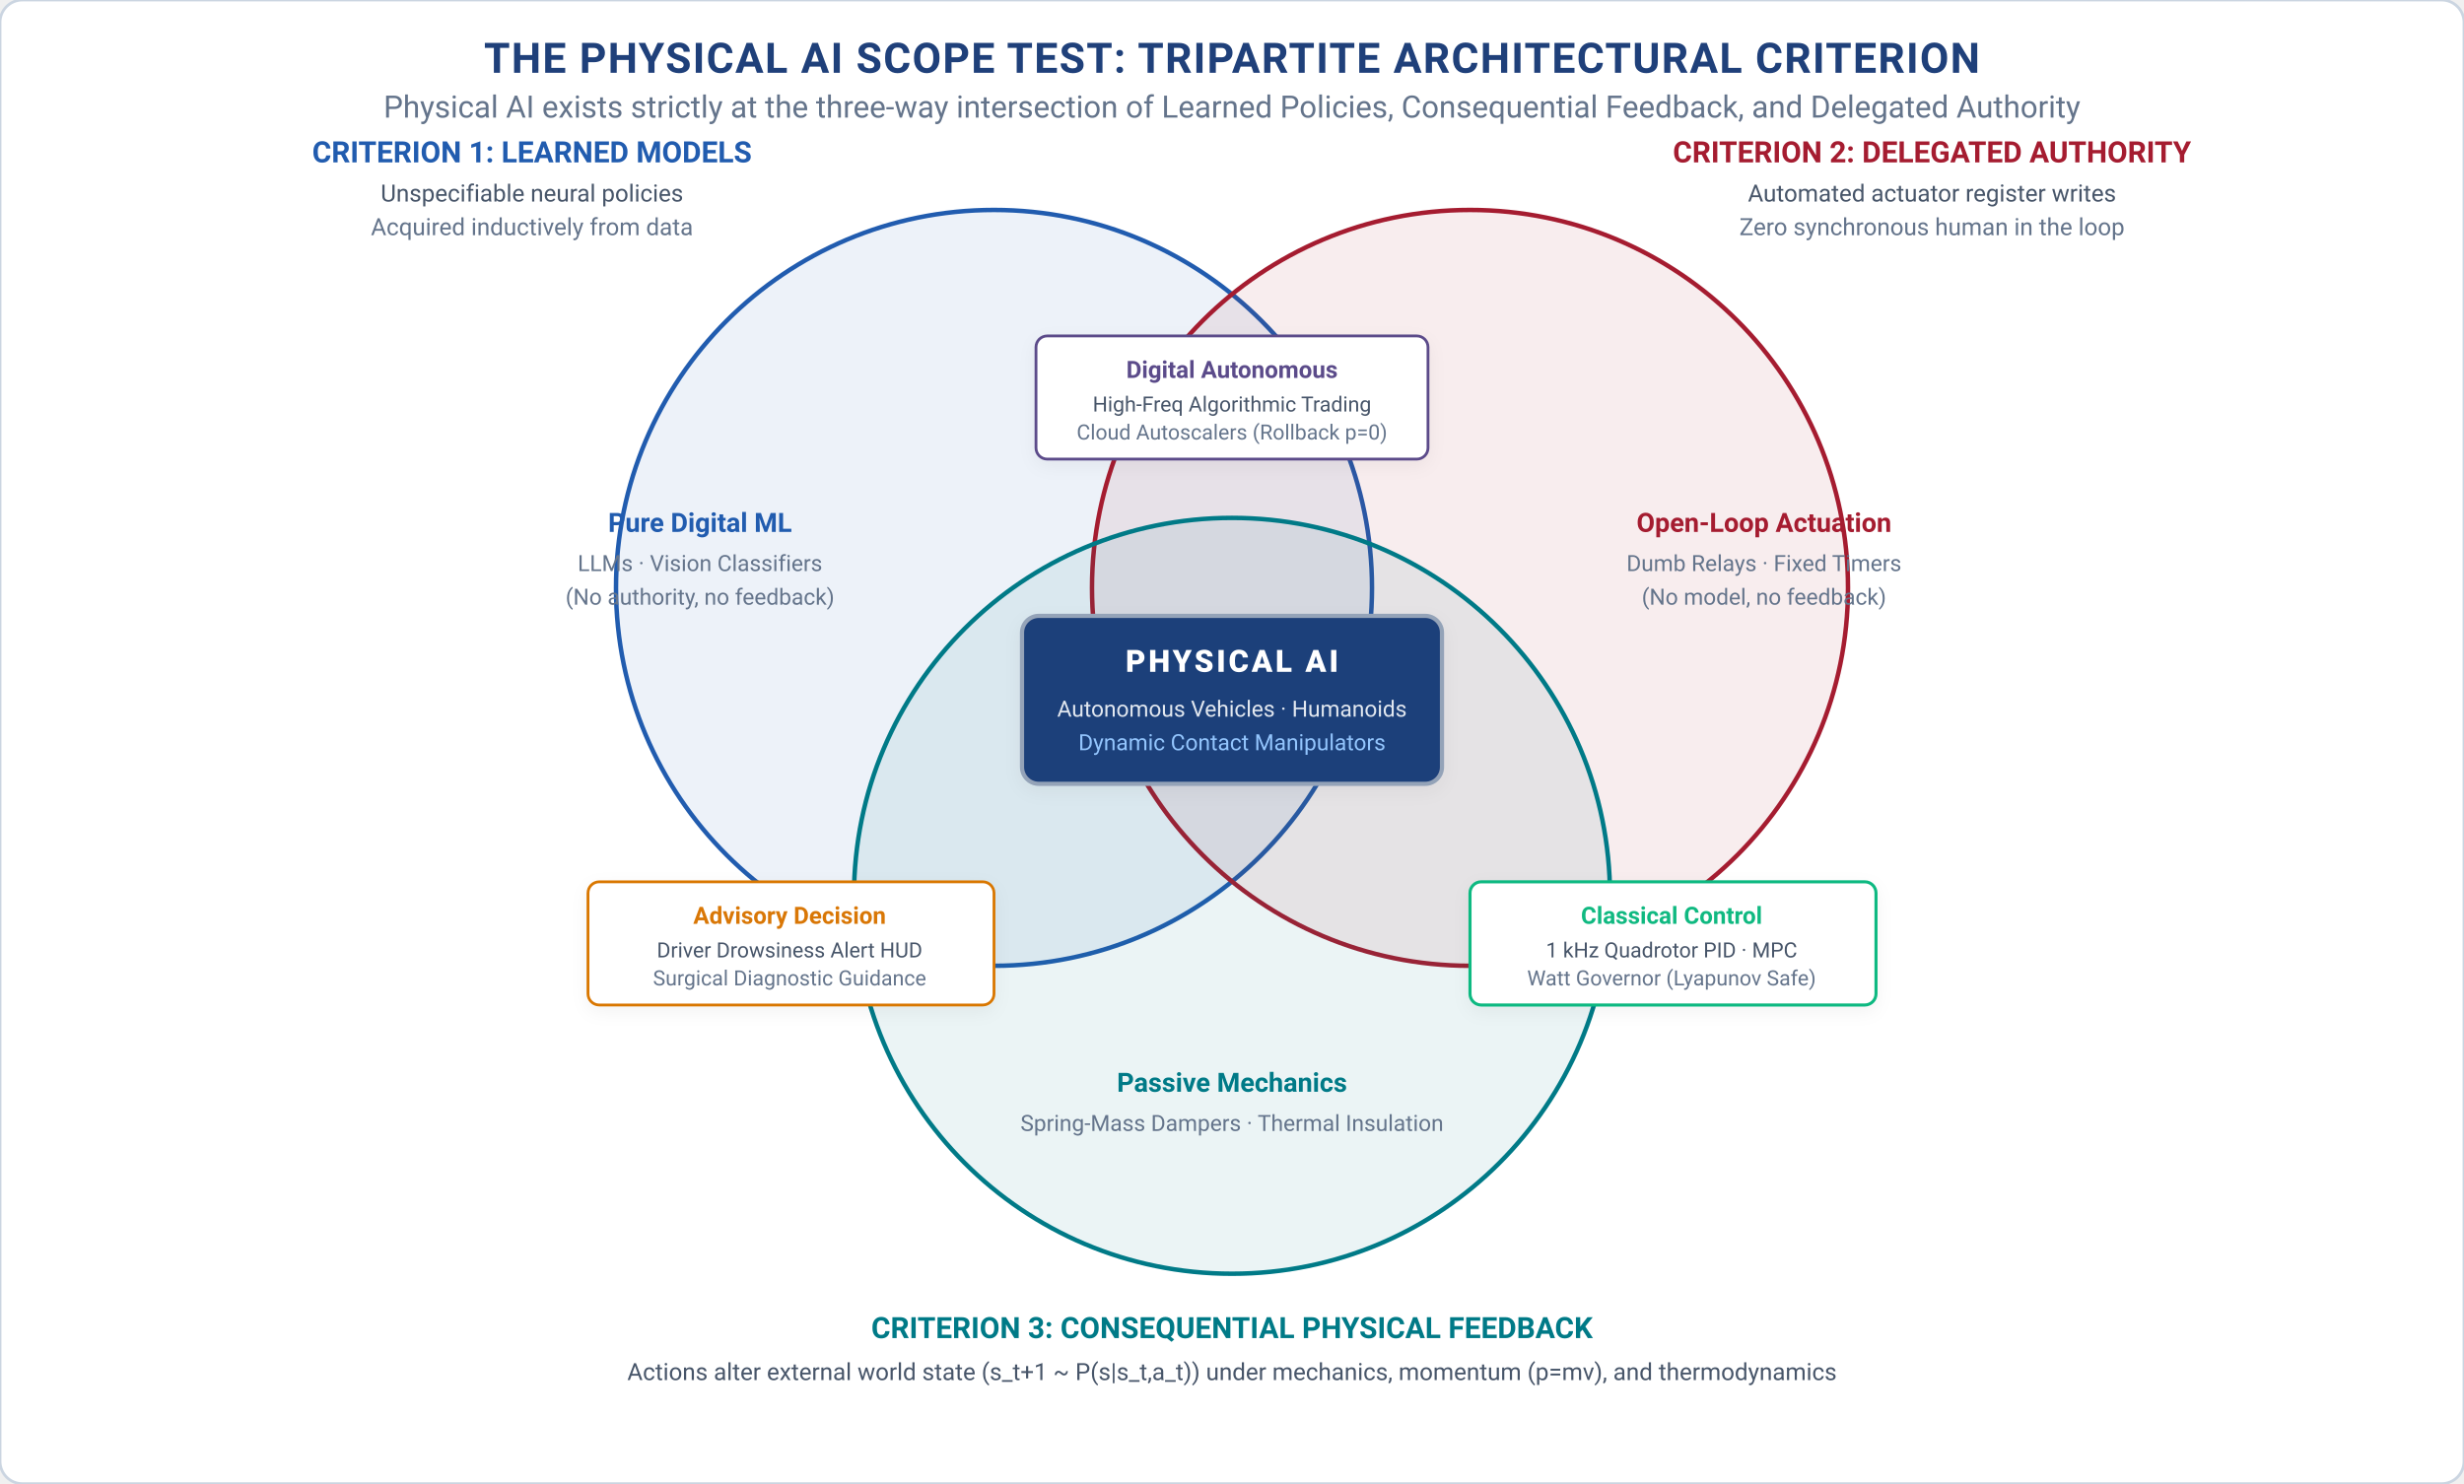
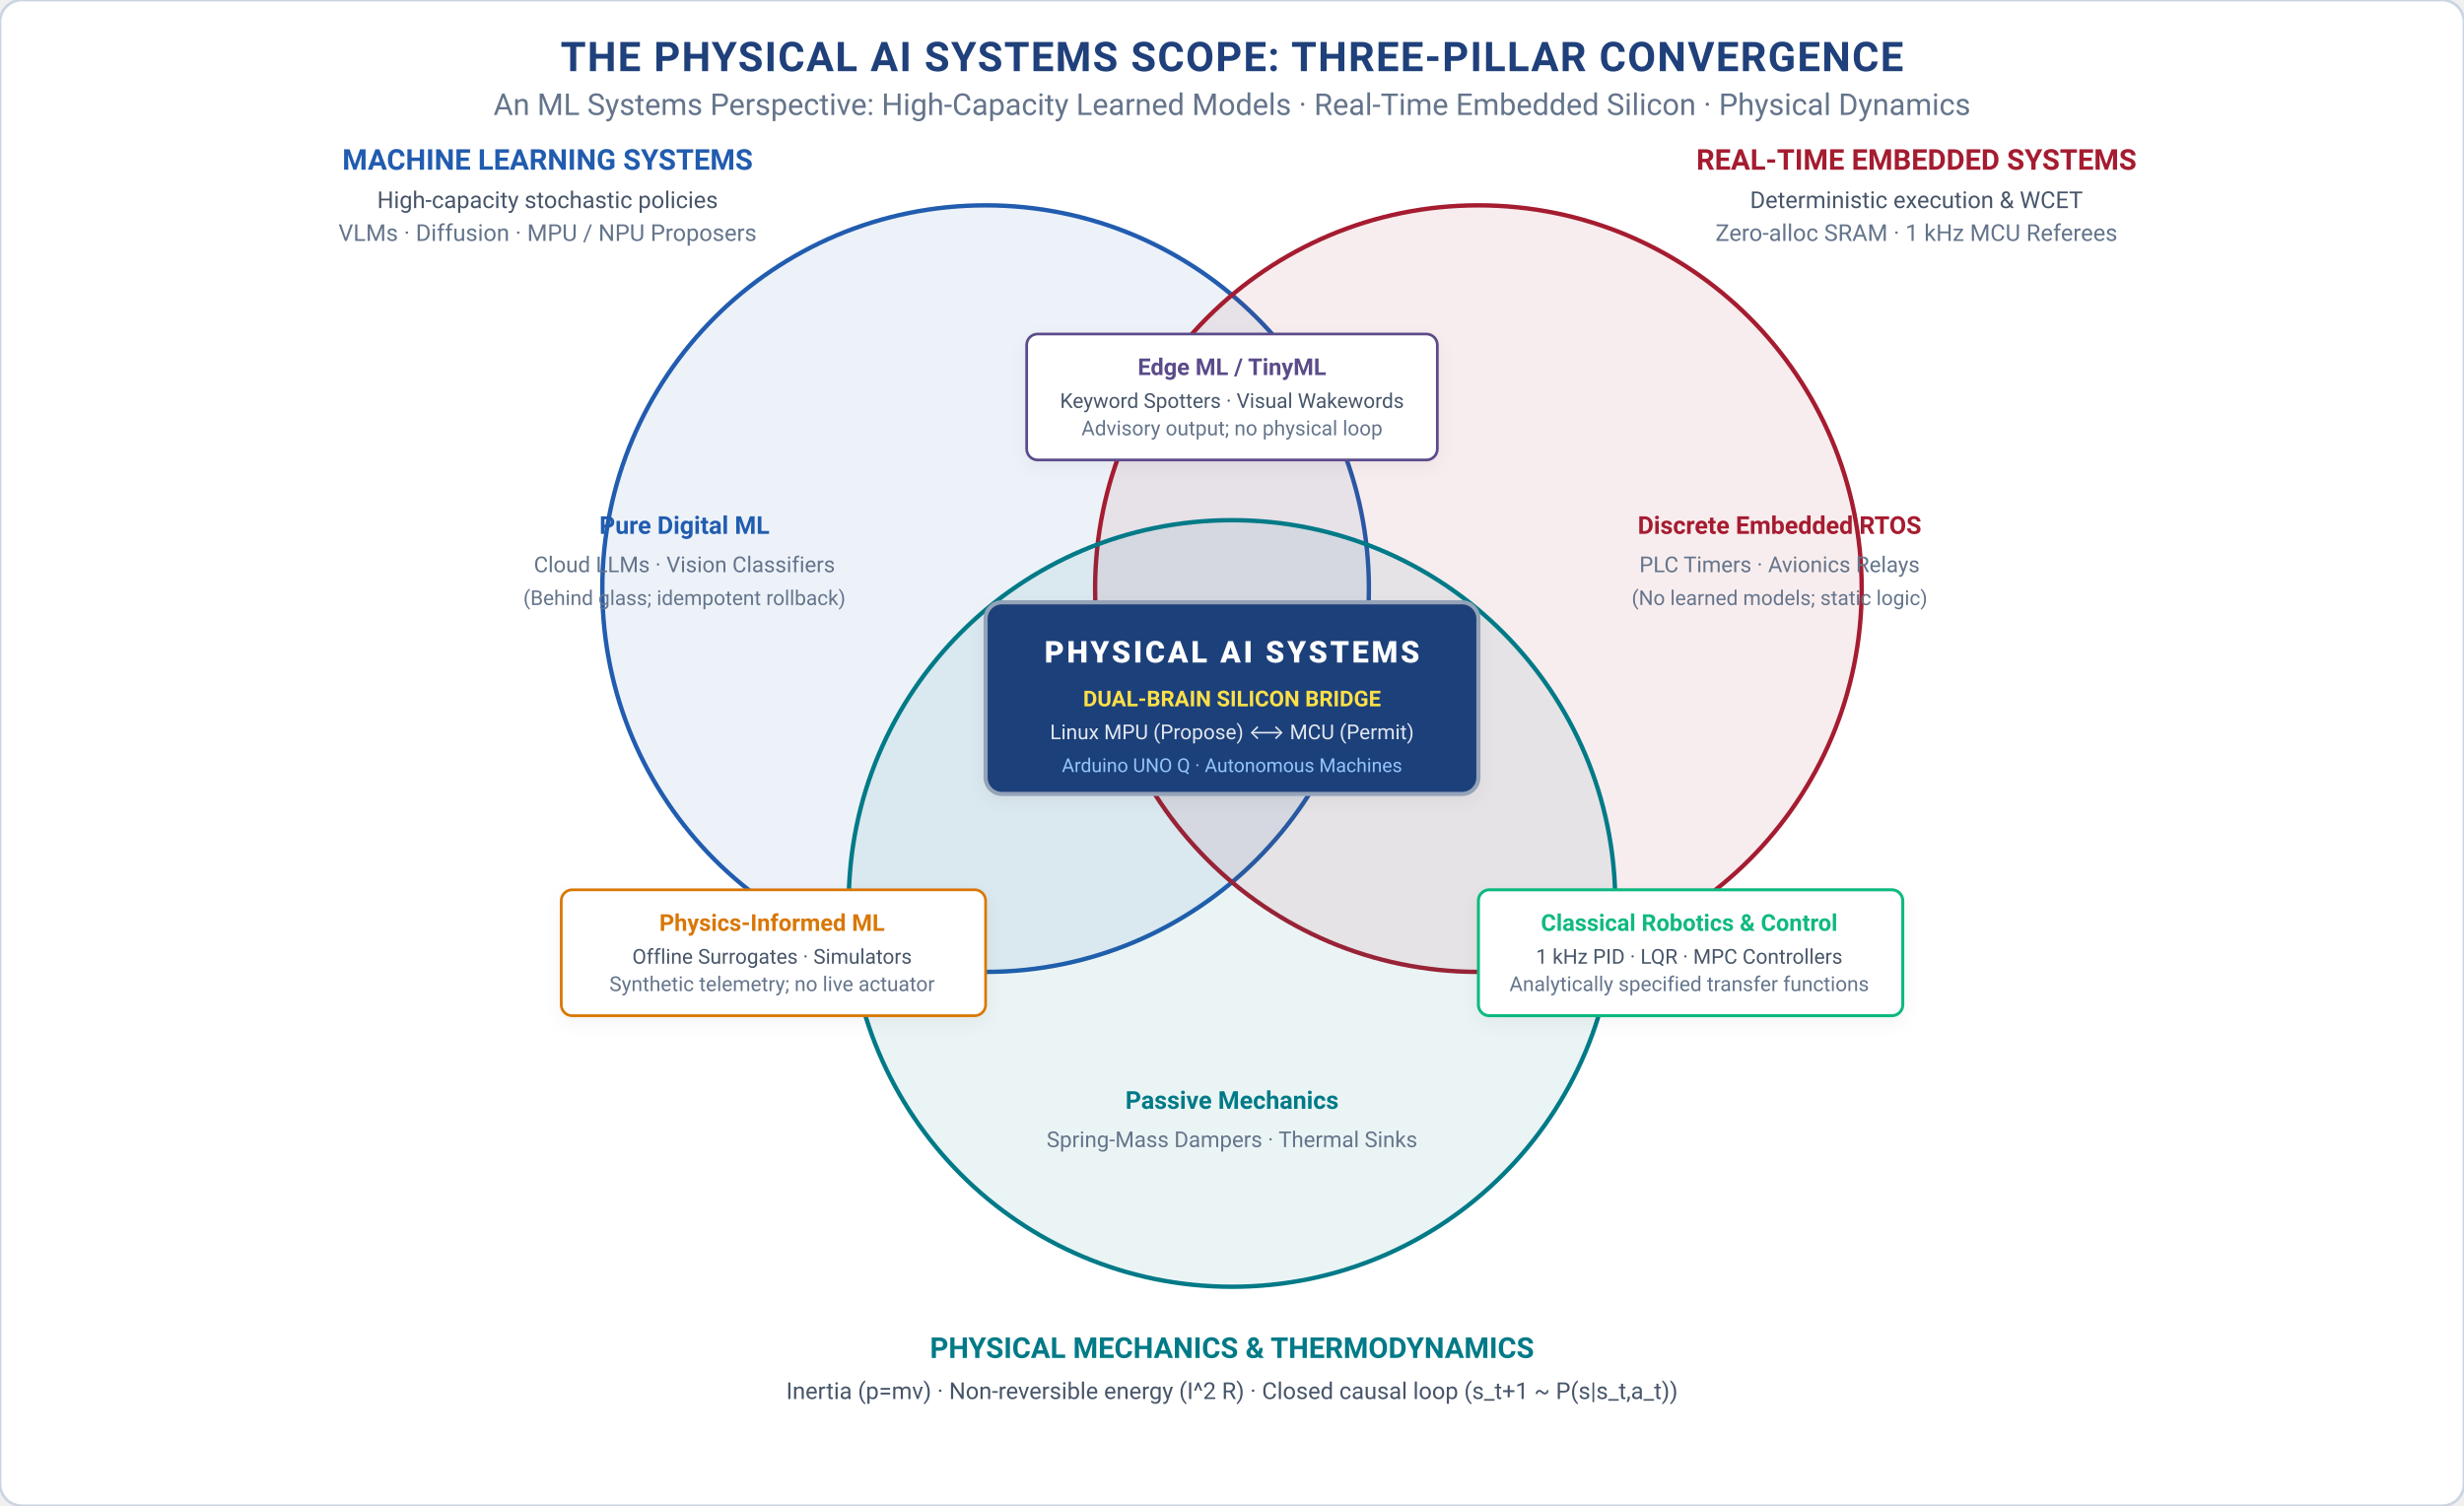
- <svg xmlns="http://www.w3.org/2000/svg" viewBox="0 0 880 530" width="100%" height="100%">
+ <svg xmlns="http://www.w3.org/2000/svg" viewBox="0 0 900 550" width="100%" height="100%">
  <style>
      text { font-family: -apple-system, BlinkMacSystemFont, "Segoe UI", Roboto, "Helvetica Neue", Arial, sans-serif; }
      .title { font-weight: 700; font-size: 15px; fill: #1F407A; text-anchor: middle; letter-spacing: 0.5px; }
      .subtitle { font-size: 11px; fill: #64748B; text-anchor: middle; }
      .section-hdr { font-weight: 700; font-size: 13px; fill: #1F407A; letter-spacing: 0.3px; }
      .card-title { font-weight: 700; font-size: 11.5px; }
      .body-text { font-size: 10px; fill: #475569; }
      .bold-text { font-weight: 600; font-size: 10px; fill: #1A202C; }
      .small-text { font-size: 9px; fill: #64748B; }
      .code-text { font-family: "SFMono-Regular", Consolas, "Liberation Mono", Menlo, Courier, monospace; font-size: 9px; fill: #1F407A; font-weight: 600; }
      .badge-text { font-weight: 700; font-size: 9px; text-anchor: middle; }
    </style>
  <defs>
    <marker id="arr-blue" viewBox="0 0 10 10" refX="7" refY="5" markerWidth="6" markerHeight="6" orient="auto-start-reverse">
      <path d="M 0 1.5 L 8 5 L 0 8.5 z" fill="#215CAF" />
    </marker>
    <marker id="arr-navy" viewBox="0 0 10 10" refX="7" refY="5" markerWidth="6" markerHeight="6" orient="auto-start-reverse">
      <path d="M 0 1.5 L 8 5 L 0 8.5 z" fill="#1F407A" />
    </marker>
    <marker id="arr-petrol" viewBox="0 0 10 10" refX="7" refY="5" markerWidth="6" markerHeight="6" orient="auto-start-reverse">
      <path d="M 0 1.5 L 8 5 L 0 8.5 z" fill="#007A87" />
    </marker>
    <marker id="arr-teal" viewBox="0 0 10 10" refX="7" refY="5" markerWidth="6" markerHeight="6" orient="auto-start-reverse">
      <path d="M 0 1.5 L 8 5 L 0 8.5 z" fill="#10B981" />
    </marker>
    <marker id="arr-bronze" viewBox="0 0 10 10" refX="7" refY="5" markerWidth="6" markerHeight="6" orient="auto-start-reverse">
      <path d="M 0 1.5 L 8 5 L 0 8.5 z" fill="#B87333" />
    </marker>
    <marker id="arr-crimson" viewBox="0 0 10 10" refX="7" refY="5" markerWidth="6" markerHeight="6" orient="auto-start-reverse">
      <path d="M 0 1.5 L 8 5 L 0 8.5 z" fill="#A51C30" />
    </marker>
    <marker id="arr-coral" viewBox="0 0 10 10" refX="7" refY="5" markerWidth="6" markerHeight="6" orient="auto-start-reverse">
      <path d="M 0 1.5 L 8 5 L 0 8.5 z" fill="#DC2626" />
    </marker>
    <marker id="arr-purple" viewBox="0 0 10 10" refX="7" refY="5" markerWidth="6" markerHeight="6" orient="auto-start-reverse">
      <path d="M 0 1.5 L 8 5 L 0 8.5 z" fill="#5B4B8A" />
    </marker>
    <marker id="arr-slate" viewBox="0 0 10 10" refX="7" refY="5" markerWidth="6" markerHeight="6" orient="auto-start-reverse">
      <path d="M 0 1.5 L 8 5 L 0 8.5 z" fill="#64748B" />
    </marker>
    <filter id="shadow" x="-2%" y="-3%" width="104%" height="108%" filterUnits="userSpaceOnUse">
      <feDropShadow dx="0" dy="2" stdDeviation="3" flood-color="#0F172A" flood-opacity="0.05" />
    </filter>
  </defs>
-   <rect width="880" height="530" fill="#FFFFFF" rx="8" stroke="#CBD5E1" stroke-width="1" />
-   <text x="440.0" y="26" class="title">THE PHYSICAL AI SCOPE TEST: TRIPARTITE ARCHITECTURAL CRITERION</text>
-   <text x="440.0" y="42" class="subtitle">Physical AI exists strictly at the three-way intersection of Learned Policies, Consequential Feedback, and Delegated Authority</text>
-   <circle cx="355" cy="210" r="135" fill="#215CAF" fill-opacity="0.08" stroke="#215CAF" stroke-width="1.6" />
-   <circle cx="525" cy="210" r="135" fill="#A51C30" fill-opacity="0.08" stroke="#A51C30" stroke-width="1.6" />
-   <circle cx="440" cy="320" r="135" fill="#007A87" fill-opacity="0.08" stroke="#007A87" stroke-width="1.6" />
-   <text x="190" y="58" font-size="10.5" font-weight="700" fill="#215CAF" text-anchor="middle">CRITERION 1: LEARNED MODELS</text>
-   <text x="190" y="72" font-size="8.5" fill="#475569" text-anchor="middle">Unspecifiable neural policies</text>
-   <text x="190" y="84" font-size="8.5" fill="#64748B" text-anchor="middle">Acquired inductively from data</text>
-   <text x="690" y="58" font-size="10.5" font-weight="700" fill="#A51C30" text-anchor="middle">CRITERION 2: DELEGATED AUTHORITY</text>
-   <text x="690" y="72" font-size="8.5" fill="#475569" text-anchor="middle">Automated actuator register writes</text>
-   <text x="690" y="84" font-size="8.5" fill="#64748B" text-anchor="middle">Zero synchronous human in the loop</text>
-   <text x="440" y="478" font-size="10.5" font-weight="700" fill="#007A87" text-anchor="middle">CRITERION 3: CONSEQUENTIAL PHYSICAL FEEDBACK</text>
-   <text x="440" y="493" font-size="8.5" fill="#475569" text-anchor="middle">Actions alter external world state (s_t+1 ~ P(s|s_t,a_t)) under mechanics, momentum (p=mv), and thermodynamics</text>
-   <text x="250" y="190" font-size="9.5" font-weight="700" fill="#215CAF" text-anchor="middle">Pure Digital ML</text>
-   <text x="250" y="204" font-size="8" fill="#64748B" text-anchor="middle">LLMs · Vision Classifiers</text>
-   <text x="250" y="216" font-size="8" fill="#64748B" text-anchor="middle">(No authority, no feedback)</text>
-   <text x="630" y="190" font-size="9.5" font-weight="700" fill="#A51C30" text-anchor="middle">Open-Loop Actuation</text>
-   <text x="630" y="204" font-size="8" fill="#64748B" text-anchor="middle">Dumb Relays · Fixed Timers</text>
-   <text x="630" y="216" font-size="8" fill="#64748B" text-anchor="middle">(No model, no feedback)</text>
-   <text x="440" y="390" font-size="9.5" font-weight="700" fill="#007A87" text-anchor="middle">Passive Mechanics</text>
-   <text x="440" y="404" font-size="8" fill="#64748B" text-anchor="middle">Spring-Mass Dampers · Thermal Insulation</text>
-   <rect x="370" y="120" width="140" height="44" rx="4" fill="#FFFFFF" stroke="#5B4B8A" stroke-width="1" filter="url(#shadow)" />
-   <text x="440" y="135" font-size="8.5" font-weight="700" fill="#5B4B8A" text-anchor="middle">Digital Autonomous</text>
-   <text x="440" y="147" font-size="7.5" fill="#475569" text-anchor="middle">High-Freq Algorithmic Trading</text>
-   <text x="440" y="157" font-size="7.5" fill="#64748B" text-anchor="middle">Cloud Autoscalers (Rollback p=0)</text>
-   <rect x="210" y="315" width="145" height="44" rx="4" fill="#FFFFFF" stroke="#D97706" stroke-width="1" filter="url(#shadow)" />
-   <text x="282" y="330" font-size="8.5" font-weight="700" fill="#D97706" text-anchor="middle">Advisory Decision</text>
-   <text x="282" y="342" font-size="7.5" fill="#475569" text-anchor="middle">Driver Drowsiness Alert HUD</text>
-   <text x="282" y="352" font-size="7.5" fill="#64748B" text-anchor="middle">Surgical Diagnostic Guidance</text>
-   <rect x="525" y="315" width="145" height="44" rx="4" fill="#FFFFFF" stroke="#10B981" stroke-width="1.1" filter="url(#shadow)" />
-   <text x="597" y="330" font-size="8.5" font-weight="700" fill="#10B981" text-anchor="middle">Classical Control</text>
-   <text x="597" y="342" font-size="7.5" fill="#475569" text-anchor="middle">1 kHz Quadrotor PID · MPC</text>
-   <text x="597" y="352" font-size="7.5" fill="#64748B" text-anchor="middle">Watt Governor (Lyapunov Safe)</text>
-   <rect x="365" y="220" width="150" height="60" rx="6" fill="#1F407A" stroke="#94A3B8" stroke-width="1.5" filter="url(#shadow)" />
-   <text x="440" y="240" font-size="11" font-weight="800" fill="#FFFFFF" text-anchor="middle" letter-spacing="1px">PHYSICAL AI</text>
-   <text x="440" y="256" font-size="8" fill="#E2E8F0" text-anchor="middle">Autonomous Vehicles · Humanoids</text>
-   <text x="440" y="268" font-size="8" fill="#93C5FD" text-anchor="middle">Dynamic Contact Manipulators</text>
+   <rect width="900" height="550" fill="#FFFFFF" rx="8" stroke="#CBD5E1" stroke-width="1" />
+   <text x="450.0" y="26" class="title">THE PHYSICAL AI SYSTEMS SCOPE: THREE-PILLAR CONVERGENCE</text>
+   <text x="450.0" y="42" class="subtitle">An ML Systems Perspective: High-Capacity Learned Models · Real-Time Embedded Silicon · Physical Dynamics</text>
+   <circle cx="360" cy="215" r="140" fill="#215CAF" fill-opacity="0.08" stroke="#215CAF" stroke-width="1.6" />
+   <circle cx="540" cy="215" r="140" fill="#A51C30" fill-opacity="0.08" stroke="#A51C30" stroke-width="1.6" />
+   <circle cx="450" cy="330" r="140" fill="#007A87" fill-opacity="0.08" stroke="#007A87" stroke-width="1.6" />
+   <text x="200" y="62" font-size="10.5" font-weight="700" fill="#215CAF" text-anchor="middle">MACHINE LEARNING SYSTEMS</text>
+   <text x="200" y="76" font-size="8.5" fill="#475569" text-anchor="middle">High-capacity stochastic policies</text>
+   <text x="200" y="88" font-size="8.5" fill="#64748B" text-anchor="middle">VLMs · Diffusion · MPU / NPU Proposers</text>
+   <text x="700" y="62" font-size="10.5" font-weight="700" fill="#A51C30" text-anchor="middle">REAL-TIME EMBEDDED SYSTEMS</text>
+   <text x="700" y="76" font-size="8.5" fill="#475569" text-anchor="middle">Deterministic execution &amp; WCET</text>
+   <text x="700" y="88" font-size="8.5" fill="#64748B" text-anchor="middle">Zero-alloc SRAM · 1 kHz MCU Referees</text>
+   <text x="450" y="496" font-size="10.5" font-weight="700" fill="#007A87" text-anchor="middle">PHYSICAL MECHANICS &amp; THERMODYNAMICS</text>
+   <text x="450" y="511" font-size="8.5" fill="#475569" text-anchor="middle">Inertia (p=mv) · Non-reversible energy (I^2 R) · Closed causal loop (s_t+1 ~ P(s|s_t,a_t))</text>
+   <text x="250" y="195" font-size="9" font-weight="700" fill="#215CAF" text-anchor="middle">Pure Digital ML</text>
+   <text x="250" y="209" font-size="8" fill="#64748B" text-anchor="middle">Cloud LLMs · Vision Classifiers</text>
+   <text x="250" y="221" font-size="7.5" fill="#64748B" text-anchor="middle">(Behind glass; idempotent rollback)</text>
+   <text x="650" y="195" font-size="9" font-weight="700" fill="#A51C30" text-anchor="middle">Discrete Embedded RTOS</text>
+   <text x="650" y="209" font-size="8" fill="#64748B" text-anchor="middle">PLC Timers · Avionics Relays</text>
+   <text x="650" y="221" font-size="7.5" fill="#64748B" text-anchor="middle">(No learned models; static logic)</text>
+   <text x="450" y="405" font-size="9" font-weight="700" fill="#007A87" text-anchor="middle">Passive Mechanics</text>
+   <text x="450" y="419" font-size="8" fill="#64748B" text-anchor="middle">Spring-Mass Dampers · Thermal Sinks</text>
+   <rect x="375" y="122" width="150" height="46" rx="4" fill="#FFFFFF" stroke="#5B4B8A" stroke-width="1" filter="url(#shadow)" />
+   <text x="450" y="137" font-size="8.5" font-weight="700" fill="#5B4B8A" text-anchor="middle">Edge ML / TinyML</text>
+   <text x="450" y="149" font-size="7.5" fill="#475569" text-anchor="middle">Keyword Spotters · Visual Wakewords</text>
+   <text x="450" y="159" font-size="7.5" fill="#64748B" text-anchor="middle">Advisory output; no physical loop</text>
+   <rect x="205" y="325" width="155" height="46" rx="4" fill="#FFFFFF" stroke="#D97706" stroke-width="1" filter="url(#shadow)" />
+   <text x="282" y="340" font-size="8.5" font-weight="700" fill="#D97706" text-anchor="middle">Physics-Informed ML</text>
+   <text x="282" y="352" font-size="7.5" fill="#475569" text-anchor="middle">Offline Surrogates · Simulators</text>
+   <text x="282" y="362" font-size="7.5" fill="#64748B" text-anchor="middle">Synthetic telemetry; no live actuator</text>
+   <rect x="540" y="325" width="155" height="46" rx="4" fill="#FFFFFF" stroke="#10B981" stroke-width="1.1" filter="url(#shadow)" />
+   <text x="617" y="340" font-size="8.5" font-weight="700" fill="#10B981" text-anchor="middle">Classical Robotics &amp; Control</text>
+   <text x="617" y="352" font-size="7.5" fill="#475569" text-anchor="middle">1 kHz PID · LQR · MPC Controllers</text>
+   <text x="617" y="362" font-size="7.5" fill="#64748B" text-anchor="middle">Analytically specified transfer functions</text>
+   <rect x="360" y="220" width="180" height="70" rx="6" fill="#1F407A" stroke="#94A3B8" stroke-width="1.5" filter="url(#shadow)" />
+   <text x="450" y="242" font-size="11" font-weight="800" fill="#FFFFFF" text-anchor="middle" letter-spacing="1px">PHYSICAL AI SYSTEMS</text>
+   <text x="450" y="258" font-size="8" font-weight="700" fill="#FDE047" text-anchor="middle">DUAL-BRAIN SILICON BRIDGE</text>
+   <text x="450" y="270" font-size="7.5" fill="#E2E8F0" text-anchor="middle">Linux MPU (Propose) ⟷ MCU (Permit)</text>
+   <text x="450" y="282" font-size="7" fill="#93C5FD" text-anchor="middle">Arduino UNO Q · Autonomous Machines</text>
</svg>
